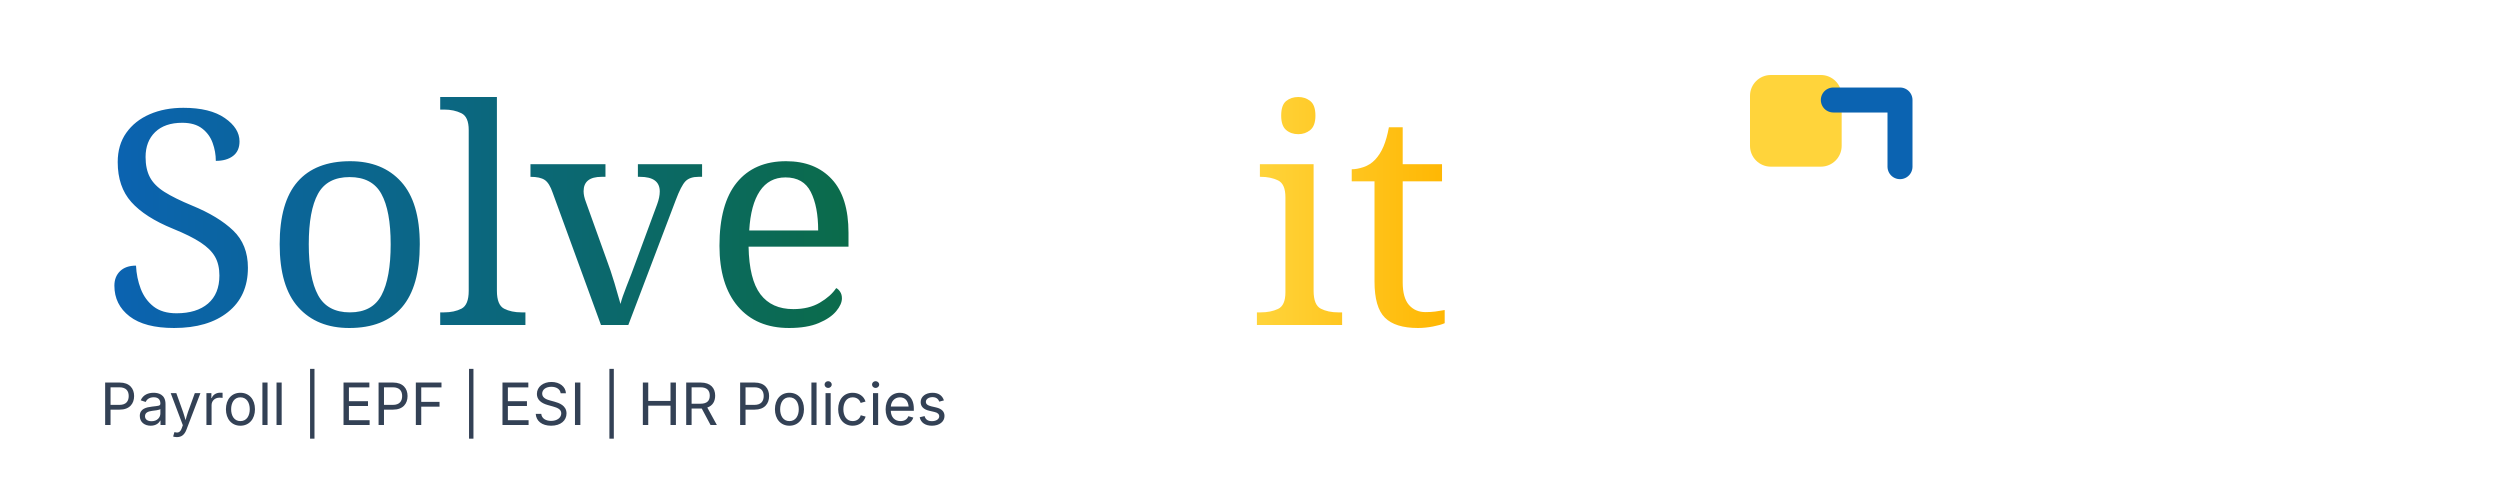
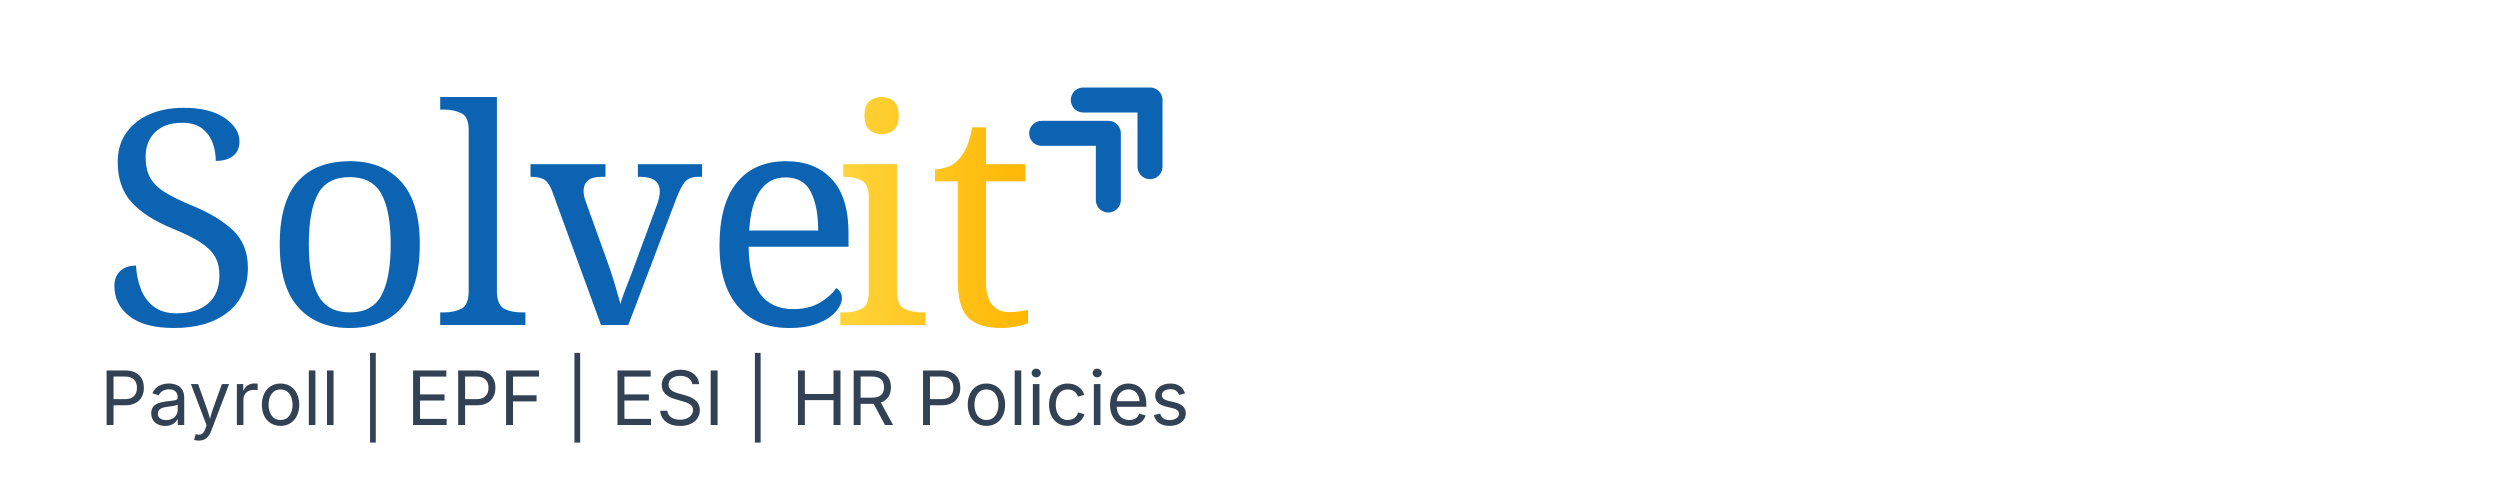
- <svg xmlns="http://www.w3.org/2000/svg" viewBox="0 0 600 120" width="600" height="120">
+ <svg xmlns="http://www.w3.org/2000/svg" viewBox="0 0 1200 240" width="1200" height="240">
  <defs>
    <linearGradient id="g1" x1="0" x2="1">
      <stop offset="0" stop-color="#0b63b1" />
-       <stop offset="1" stop-color="#0b6b4a" />
+       <stop offset="1" stop-color="#0b63b1" />
    </linearGradient>
    <linearGradient id="g2" x1="0" x2="1">
      <stop offset="0" stop-color="#ffd43b" />
      <stop offset="1" stop-color="#ffb703" />
    </linearGradient>
  </defs>
  <rect width="100%" height="100%" fill="transparent" />
-   <text x="24" y="78" font-family="Georgia, 'Libre Baskerville', serif" font-size="72" fill="url(#g1)">Solve</text>
-   <text x="300" y="78" font-family="Georgia, 'Libre Baskerville', serif" font-size="72" fill="url(#g2)">it</text>
-   <g transform="translate(420,18)">
-     <rect x="0" y="0" width="22" height="22" rx="5" fill="#ffd43b" />
-     <path d="M20 6 L36 6 L36 22" stroke="#0b63b1" stroke-width="6" fill="none" stroke-linecap="round" stroke-linejoin="round" />
+   <text x="48" y="156" font-family="Georgia, 'Libre Baskerville', serif" font-size="144" fill="url(#g1)">Solve</text>
+   <text x="400" y="156" font-family="Georgia, 'Libre Baskerville', serif" font-size="144" fill="url(#g2)">it</text>
+   <g transform="translate(480,36)">
+     <path d="M20 28 L52 28 L52 60" stroke="#0b63b1" stroke-width="12" fill="none" stroke-linecap="round" stroke-linejoin="round" />
+     <path d="M40 12 L72 12 L72 44" stroke="#0b63b1" stroke-width="12" fill="none" stroke-linecap="round" stroke-linejoin="round" />
  </g>
-   <text x="24" y="102" font-family="Inter, Arial, sans-serif" font-size="14" fill="#334155">Payroll | EPF | ESI | HR Policies</text>
+   <text x="48" y="204" font-family="Inter, Arial, sans-serif" font-size="36" fill="#334155">Payroll | EPF | ESI | HR Policies</text>
</svg>
